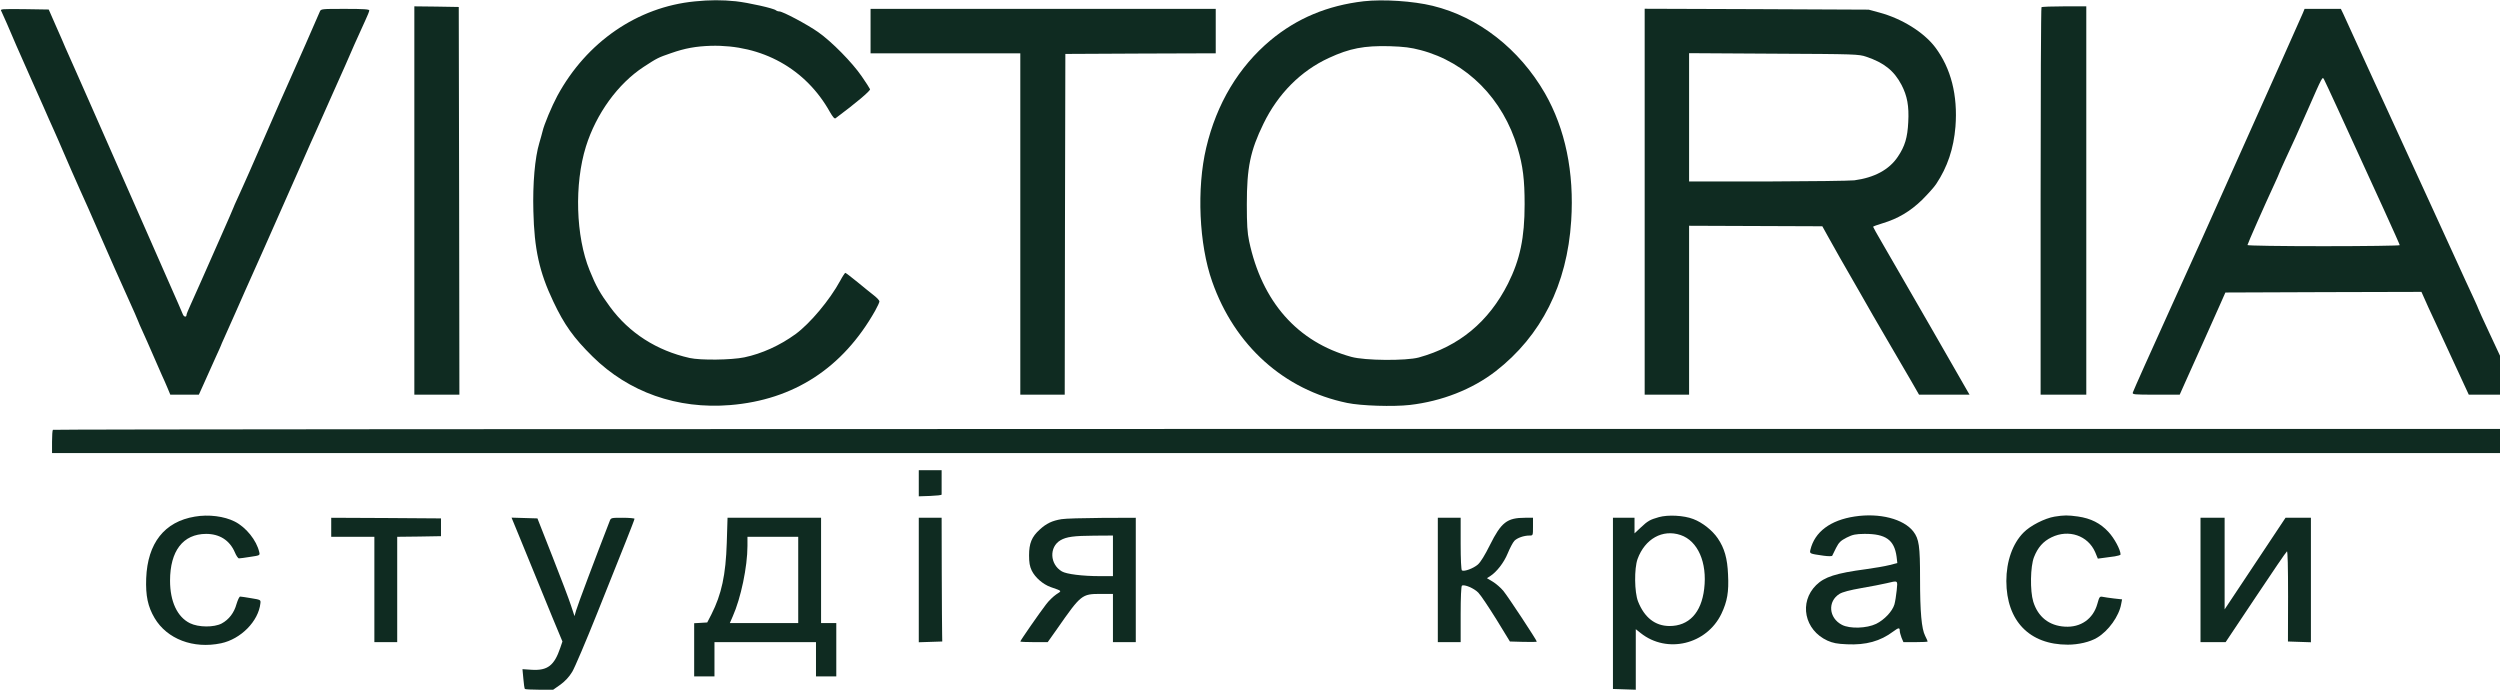
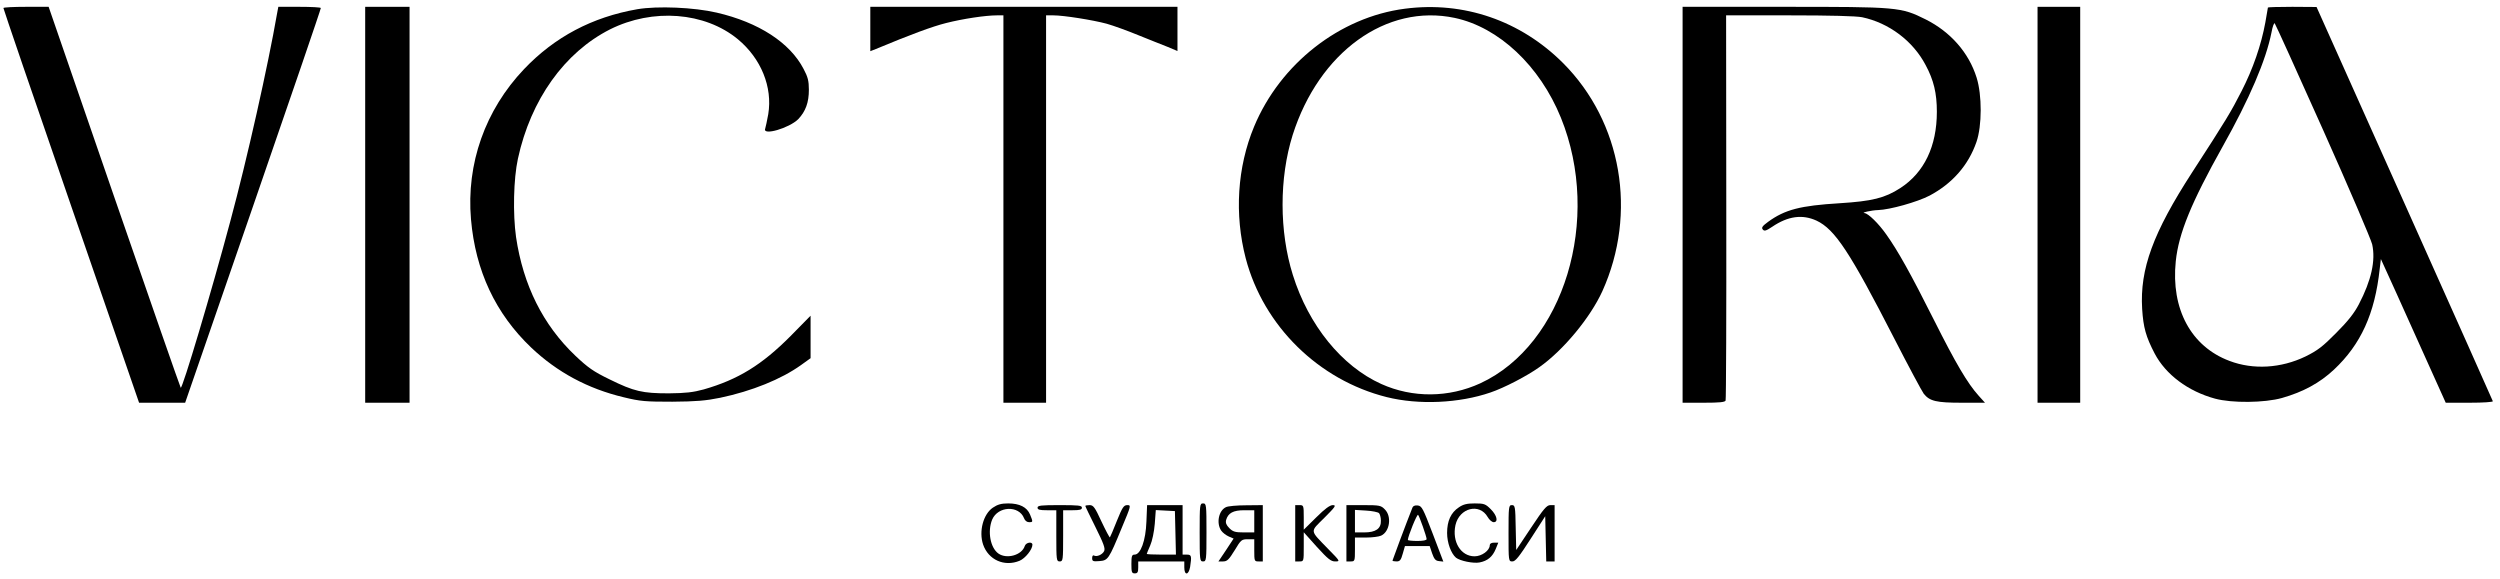
- <svg xmlns="http://www.w3.org/2000/svg" version="1.0" width="1970pt" height="544pt" viewBox="0 0 1970 544" preserveAspectRatio="xMidYMid meet">
-   <g transform="translate(0,544) scale(0.1,-0.1)" fill="#0f2b21" stroke="none">
-     <path d="M5475 5429 c-452 -44 -853 -320 -1083 -744 -44 -82 -105 -227 -117 -281 -4 -16 -15 -57 -25 -90 -35 -116 -53 -321 -47 -539 7 -298 47 -480 157 -711 87 -184 160 -286 310 -434 285 -281 667 -416 1084 -382 501 41 887 292 1142 743 19 34 34 67 34 74 0 7 -19 28 -42 46 -24 19 -83 66 -131 106 -49 40 -92 73 -96 73 -3 0 -22 -28 -40 -62 -83 -153 -238 -337 -351 -420 -125 -91 -267 -155 -405 -184 -101 -21 -345 -24 -430 -5 -260 58 -477 197 -628 403 -79 107 -112 166 -161 288 -109 267 -121 680 -29 975 81 259 252 495 455 628 106 69 113 73 215 108 111 39 196 54 313 58 405 11 750 -181 940 -522 22 -38 36 -55 44 -49 160 119 276 217 272 229 -3 8 -33 54 -66 102 -74 108 -237 274 -343 348 -85 60 -279 163 -306 163 -10 0 -21 4 -27 9 -16 15 -216 60 -316 71 -109 11 -204 11 -323 -1z" />
-     <path d="M10746 5430 c-285 -33 -526 -134 -734 -307 -251 -210 -425 -499 -507 -847 -76 -321 -57 -761 47 -1055 177 -504 566 -853 1063 -956 109 -23 364 -31 495 -16 251 29 491 123 675 265 361 280 564 684 596 1186 25 382 -47 726 -207 1005 -202 350 -524 601 -884 689 -155 38 -391 53 -544 36z m449 -385 c364 -96 650 -384 764 -772 42 -141 55 -250 55 -443 0 -264 -36 -435 -131 -625 -152 -301 -385 -494 -703 -582 -100 -27 -425 -25 -532 5 -424 117 -704 434 -805 912 -14 66 -18 131 -18 290 0 289 27 422 131 635 114 235 294 417 517 519 162 75 276 97 477 92 116 -4 165 -10 245 -31z" />
-     <path d="M3265 3860 l0 -1530 178 0 177 0 -2 1528 -3 1527 -175 3 -175 2 0 -1530z" />
-     <path d="M16087 5383 c-4 -3 -7 -692 -7 -1530 l0 -1523 180 0 180 0 0 1530 0 1530 -173 0 c-96 0 -177 -3 -180 -7z" />
-     <path d="M10 5353 c5 -10 25 -54 44 -98 33 -80 103 -239 188 -430 25 -55 69 -154 98 -220 28 -66 66 -149 82 -185 16 -36 54 -121 83 -190 29 -69 86 -197 125 -285 40 -88 94 -209 120 -270 68 -158 240 -545 312 -703 15 -34 28 -64 28 -66 0 -2 15 -37 34 -78 18 -40 55 -122 81 -183 26 -60 58 -132 70 -160 13 -27 33 -74 45 -102 l22 -53 113 0 112 0 33 73 c18 39 39 88 48 107 8 19 32 72 53 118 21 46 39 85 39 87 0 2 13 32 29 67 16 35 54 122 86 193 31 72 65 148 75 170 19 42 82 183 143 320 19 44 80 181 135 305 55 124 135 304 177 400 42 96 87 198 100 225 13 28 67 149 120 270 54 121 106 238 116 260 9 22 42 96 72 165 31 69 69 154 86 190 17 36 31 71 31 78 0 9 -45 12 -190 12 -188 0 -191 0 -200 -22 -25 -59 -196 -449 -250 -568 -41 -90 -74 -167 -165 -375 -31 -71 -62 -143 -70 -160 -7 -16 -39 -88 -70 -160 -32 -71 -72 -163 -91 -203 -19 -41 -34 -75 -34 -77 0 -2 -45 -106 -101 -232 -56 -125 -126 -284 -156 -353 -30 -69 -68 -153 -84 -188 -16 -35 -29 -67 -29 -72 0 -22 -21 -19 -30 5 -5 14 -53 123 -106 243 -52 119 -133 303 -179 407 -46 105 -153 348 -238 540 -85 193 -178 404 -207 470 -29 66 -81 183 -115 260 -35 77 -70 158 -80 180 -9 22 -42 99 -74 170 l-57 130 -192 3 c-182 2 -192 1 -182 -15z" />
-     <path d="M6860 5195 l0 -175 590 0 590 0 0 -1345 0 -1345 175 0 175 0 2 1343 3 1342 593 3 592 2 0 175 0 175 -1360 0 -1360 0 0 -175z" />
-     <path d="M12960 3850 l0 -1520 175 0 175 0 0 665 0 666 525 -2 525 -2 42 -76 c23 -42 66 -119 96 -171 30 -52 100 -174 155 -270 54 -96 154 -269 222 -385 67 -115 151 -258 185 -317 l62 -108 199 0 199 0 -13 22 c-8 13 -45 77 -82 143 -37 66 -126 221 -198 345 -71 124 -173 299 -225 390 -52 91 -128 222 -168 291 -41 70 -74 129 -74 132 0 3 33 15 73 27 123 37 219 94 312 184 45 45 96 101 112 126 89 133 138 280 152 452 19 247 -35 460 -160 626 -90 118 -261 225 -439 273 l-85 23 -882 4 -883 3 0 -1521z m1746 1143 c140 -47 219 -110 278 -222 45 -87 60 -166 53 -294 -6 -121 -26 -189 -82 -272 -68 -102 -185 -165 -343 -186 -37 -4 -345 -8 -684 -9 l-618 0 0 505 0 506 668 -4 c644 -3 669 -4 728 -24z" />
-     <path d="M18147 5338 c-21 -50 -276 -619 -524 -1173 -47 -104 -102 -228 -123 -275 -46 -105 -232 -518 -390 -865 -161 -355 -296 -656 -303 -677 -6 -17 7 -18 181 -18 l188 0 46 103 c25 56 88 194 138 307 51 113 111 248 134 300 l42 95 773 3 772 2 21 -47 c11 -27 53 -118 93 -203 39 -85 114 -246 165 -357 l94 -203 123 0 123 0 0 153 0 154 -85 182 c-47 100 -85 184 -85 186 0 2 -16 39 -36 82 -20 43 -49 105 -64 138 -43 94 -235 514 -263 575 -36 79 -135 295 -234 510 -47 102 -107 232 -133 290 -26 58 -67 146 -90 195 -23 50 -84 182 -135 295 -51 113 -101 222 -111 243 l-18 37 -143 0 -143 0 -13 -32z m271 -748 c306 -666 492 -1074 492 -1082 0 -4 -270 -8 -600 -8 -337 0 -600 4 -600 9 0 8 138 321 214 484 20 43 36 80 36 82 0 2 20 46 43 97 56 119 111 240 180 398 120 273 117 267 130 245 6 -11 53 -112 105 -225z" />
-     <path d="M417 2053 c-4 -3 -7 -46 -7 -95 l0 -88 9645 0 9645 0 0 95 0 95 -9638 0 c-5301 0 -9642 -3 -9645 -7z" />
-     <path d="M7240 1632 l0 -103 90 3 c50 2 90 6 90 11 0 4 0 49 0 100 l0 92 -90 0 -90 0 0 -103z" />
-     <path d="M1535 1369 c-239 -40 -372 -208 -383 -486 -5 -138 13 -223 66 -313 98 -166 306 -245 524 -199 156 33 295 174 310 315 3 27 2 28 -72 40 -41 7 -80 13 -87 13 -7 1 -19 -26 -29 -58 -19 -70 -60 -123 -117 -154 -61 -32 -183 -31 -250 2 -100 49 -157 171 -157 335 0 235 102 368 284 369 106 0 185 -50 226 -144 11 -27 26 -49 33 -49 7 0 47 5 89 12 76 11 77 12 71 37 -21 93 -104 196 -193 241 -83 42 -205 58 -315 39z" />
-     <path d="M13072 1365 c-70 -20 -87 -29 -144 -83 l-48 -45 0 62 0 61 -85 0 -85 0 0 -674 0 -675 90 -3 90 -3 0 238 0 239 39 -31 c208 -165 520 -89 636 153 46 97 59 172 52 308 -5 127 -28 208 -81 286 -42 62 -121 125 -193 152 -75 29 -199 35 -271 15z m171 -141 c136 -46 211 -217 186 -424 -22 -189 -121 -294 -275 -293 -112 1 -196 67 -246 193 -29 74 -31 259 -4 335 58 159 197 237 339 189z" />
-     <path d="M14615 1370 c-192 -29 -315 -121 -349 -262 -7 -31 -8 -31 104 -47 36 -5 66 -5 68 0 2 4 15 32 30 61 23 45 36 57 84 82 48 24 70 28 140 29 167 1 235 -47 253 -179 l6 -51 -63 -16 c-35 -9 -117 -23 -183 -32 -239 -32 -328 -61 -394 -126 -137 -136 -92 -354 89 -437 43 -19 76 -26 155 -29 148 -7 262 24 364 101 42 31 51 32 51 6 0 -11 7 -36 14 -55 l15 -35 95 0 c53 0 96 2 96 5 0 3 -9 23 -20 45 -28 55 -40 185 -40 452 0 256 -8 311 -53 370 -77 99 -266 148 -462 118z m331 -582 c-4 -40 -12 -90 -18 -111 -16 -54 -79 -121 -144 -153 -75 -36 -207 -40 -269 -8 -105 54 -115 185 -20 244 24 15 82 30 173 46 75 13 164 30 197 38 94 22 89 26 81 -56z" />
-     <path d="M16190 1369 c-77 -13 -192 -71 -245 -126 -86 -87 -135 -226 -135 -382 1 -314 182 -501 484 -501 84 0 175 21 231 55 89 52 174 171 190 266 l7 36 -64 7 c-34 4 -75 10 -89 13 -24 4 -26 1 -42 -56 -33 -118 -131 -187 -256 -179 -124 7 -212 77 -249 197 -26 85 -23 278 6 351 30 76 72 124 138 156 135 66 287 14 344 -117 l21 -51 45 6 c24 3 64 9 89 12 25 4 45 10 45 15 0 36 -49 128 -96 178 -63 68 -137 106 -240 121 -80 11 -108 11 -184 -1z" />
-     <path d="M2610 1285 l0 -75 170 0 170 0 0 -415 0 -415 90 0 90 0 0 415 0 415 173 2 172 3 0 70 0 70 -432 3 -433 2 0 -75z" />
-     <path d="M4096 1203 c36 -87 92 -223 124 -303 32 -80 93 -228 135 -330 l77 -185 -17 -50 c-47 -139 -100 -180 -223 -173 l-75 5 7 -75 c3 -41 9 -78 12 -81 3 -3 54 -6 114 -6 l109 0 57 40 c38 28 68 60 93 101 20 33 108 240 196 460 87 219 189 475 227 568 37 93 68 173 68 178 0 4 -42 8 -93 8 -92 0 -93 0 -103 -27 -105 -270 -255 -668 -264 -703 l-13 -45 -28 85 c-15 47 -81 220 -146 385 l-118 300 -102 3 -102 3 65 -158z" />
-     <path d="M5727 1163 c-8 -253 -41 -406 -121 -564 l-33 -64 -51 -3 -52 -3 0 -210 0 -209 80 0 80 0 0 135 0 135 400 0 400 0 0 -135 0 -135 80 0 80 0 0 210 0 210 -60 0 -60 0 0 415 0 415 -369 0 -368 0 -6 -197z m563 -293 l0 -340 -269 0 -270 0 23 53 c64 143 116 392 116 555 l0 72 200 0 200 0 0 -340z" />
-     <path d="M7240 870 l0 -491 93 3 92 3 -1 55 c-1 30 -2 250 -3 488 l-1 432 -90 0 -90 0 0 -490z" />
-     <path d="M8365 1349 c-74 -12 -120 -34 -172 -82 -63 -57 -84 -109 -84 -203 0 -57 5 -86 21 -120 27 -55 88 -108 149 -130 94 -33 90 -28 44 -58 -23 -16 -60 -51 -81 -80 -54 -70 -202 -284 -202 -291 0 -3 49 -5 108 -5 l108 0 75 106 c187 268 194 274 341 274 l98 0 0 -190 0 -190 90 0 90 0 0 490 0 490 -267 -1 c-148 -1 -291 -5 -318 -10z m405 -289 l0 -160 -102 0 c-139 0 -264 16 -300 37 -96 56 -102 193 -11 246 47 27 104 35 266 36 l147 1 0 -160z" />
-     <path d="M11330 870 l0 -490 90 0 90 0 0 219 c0 133 4 222 10 226 19 12 95 -20 129 -55 19 -19 82 -114 142 -210 l107 -175 106 -3 c58 -1 106 -1 106 2 0 11 -228 357 -263 399 -21 26 -60 59 -85 74 l-45 27 24 15 c52 33 110 107 140 181 17 41 40 85 52 98 22 23 74 42 120 42 27 0 27 0 27 70 l0 70 -62 0 c-143 0 -188 -36 -277 -214 -40 -80 -73 -135 -96 -155 -35 -30 -107 -57 -125 -46 -6 4 -10 88 -10 211 l0 204 -90 0 -90 0 0 -490z" />
-     <path d="M17340 870 l0 -490 99 0 99 0 237 355 c130 195 240 357 246 360 6 4 9 -121 9 -352 l-1 -358 90 -3 91 -3 0 491 0 490 -100 0 -100 0 -240 -361 -240 -361 0 361 0 361 -95 0 -95 0 0 -490z" />
+ <svg xmlns="http://www.w3.org/2000/svg" version="1.0" width="1465pt" height="339pt" viewBox="0 0 1465 339" preserveAspectRatio="xMidYMid meet">
+   <g transform="translate(0,339) scale(0.1,-0.1)" fill="#000000" stroke="none">
+     <path d="M20 3343 c0 -5 178 -527 397 -1160 l398 -1153 135 0 135 0 398 1152 c219 634 398 1156 397 1161 0 4 -56 7 -125 7 l-124 0 -7 -37 c-53 -306 -176 -855 -274 -1218 -111 -416 -282 -988 -291 -977 -3 4 -179 508 -390 1119 l-384 1113 -132 0 c-73 0 -133 -3 -133 -7z" />
+     <path d="M2140 2190 l0 -1160 130 0 130 0 0 1160 0 1160 -130 0 -130 0 0 -1160z" />
+     <path d="M3735 3336 c-265 -46 -485 -163 -664 -351 -228 -240 -339 -554 -311 -880 26 -302 144 -553 353 -752 152 -144 332 -241 542 -291 98 -24 129 -26 285 -26 139 1 197 6 280 23 186 39 358 109 473 191 l57 41 0 125 0 124 -117 -119 c-168 -169 -307 -255 -509 -313 -62 -17 -106 -22 -204 -23 -155 0 -204 11 -348 82 -95 46 -127 69 -201 139 -189 180 -305 412 -347 695 -19 135 -15 340 11 459 75 346 273 623 540 758 250 125 555 102 749 -58 136 -113 204 -280 178 -439 -7 -38 -15 -76 -18 -85 -17 -43 141 3 194 56 43 46 62 97 62 172 0 52 -6 75 -31 122 -80 154 -263 273 -509 330 -133 31 -347 40 -465 20z" />
+     <path d="M5100 3220 l0 -130 33 13 c204 85 331 132 411 152 99 25 231 45 298 45 l38 0 0 -1135 0 -1135 125 0 125 0 0 1135 0 1135 43 0 c60 0 230 -27 312 -49 39 -11 122 -41 185 -67 63 -25 141 -57 173 -69 l57 -24 0 130 0 129 -900 0 -900 0 0 -130z" />
+     <path d="M8233 3339 c-382 -49 -731 -323 -884 -691 -99 -238 -116 -515 -49 -772 104 -396 427 -713 826 -813 188 -47 425 -36 608 27 80 27 213 96 286 148 142 100 300 292 370 446 206 457 114 991 -230 1336 -249 249 -582 364 -927 319z m292 -54 c258 -55 498 -280 622 -585 241 -595 18 -1329 -472 -1556 -185 -85 -397 -87 -581 -4 -231 104 -426 344 -518 639 -80 255 -80 568 -1 820 154 485 549 771 950 686z" />
+     <path d="M9860 2190 l0 -1160 124 0 c90 0 125 3 128 13 3 6 5 517 4 1135 l-1 1122 372 0 c237 0 391 -4 425 -11 157 -33 298 -139 372 -280 48 -89 66 -166 66 -274 0 -202 -74 -356 -214 -447 -91 -59 -166 -77 -356 -89 -230 -14 -320 -37 -419 -109 -34 -25 -40 -34 -31 -45 9 -11 19 -8 55 16 93 63 177 74 260 36 108 -51 196 -185 455 -690 84 -164 162 -309 173 -324 35 -44 74 -53 223 -53 l136 0 -37 41 c-65 72 -134 189 -261 442 -136 271 -213 409 -281 504 -45 64 -105 122 -126 124 -26 2 40 17 79 18 68 2 229 47 302 85 133 71 227 178 274 314 33 95 33 275 1 377 -46 147 -153 268 -298 341 -147 73 -161 74 -836 74 l-589 0 0 -1160z" />
+     <path d="M11940 2190 l0 -1160 125 0 125 0 0 1160 0 1160 -125 0 -125 0 0 -1160z" />
+     <path d="M13290 3346 c0 -2 -7 -41 -15 -87 -24 -132 -73 -274 -140 -404 -61 -120 -90 -168 -289 -475 -229 -354 -307 -566 -293 -800 7 -110 22 -163 73 -261 65 -124 196 -222 354 -265 99 -27 291 -25 393 4 123 35 221 88 304 166 157 147 240 328 268 590 l7 58 90 -198 c49 -110 135 -299 190 -422 l100 -222 140 0 c80 0 138 4 136 9 -1 5 -235 527 -518 1160 l-515 1150 -142 1 c-79 0 -143 -2 -143 -4z m324 -719 c152 -340 281 -642 287 -669 21 -95 -5 -211 -78 -351 -27 -52 -64 -99 -133 -168 -79 -80 -109 -103 -180 -138 -143 -69 -306 -79 -445 -26 -225 84 -344 304 -315 584 17 164 91 344 274 671 158 281 255 508 287 670 6 34 15 58 19 53 4 -4 132 -286 284 -626z" />
+     <path d="M5818 415 c-56 -38 -83 -139 -57 -216 31 -90 125 -132 214 -95 33 14 75 66 75 94 0 20 -38 14 -45 -8 -17 -53 -105 -78 -154 -44 -48 34 -65 130 -37 199 34 80 157 85 187 8 5 -14 17 -23 29 -23 24 0 24 1 6 45 -18 43 -61 65 -128 65 -40 0 -62 -6 -90 -25z" />
+     <path d="M7030 270 c0 -163 1 -170 20 -170 19 0 20 7 20 170 0 163 -1 170 -20 170 -19 0 -20 -7 -20 -170z" />
+     <path d="M8549 417 c-47 -31 -69 -80 -69 -150 0 -58 23 -120 52 -145 24 -19 102 -35 138 -28 47 9 76 33 95 79 l15 37 -25 0 c-16 0 -25 -6 -25 -15 0 -31 -47 -65 -89 -65 -81 0 -133 86 -112 183 23 101 141 131 189 47 9 -16 25 -30 35 -30 28 0 20 39 -17 76 -31 31 -39 34 -94 34 -45 0 -67 -5 -93 -23z" />
+     <path d="M6080 415 c0 -12 13 -15 55 -15 l55 0 0 -150 c0 -143 1 -150 20 -150 19 0 20 7 20 150 l0 150 55 0 c42 0 55 3 55 15 0 13 -21 15 -130 15 -109 0 -130 -2 -130 -15z" />
+     <path d="M6360 425 c0 -3 27 -59 60 -125 48 -97 58 -124 50 -140 -11 -21 -44 -35 -60 -25 -5 3 -10 -3 -10 -15 0 -19 5 -21 42 -18 51 4 55 9 132 196 54 129 55 132 32 132 -21 0 -29 -13 -61 -92 -20 -51 -39 -95 -41 -97 -2 -2 -24 39 -49 92 -39 85 -48 97 -70 97 -14 0 -25 -2 -25 -5z" />
+     <path d="M6718 333 c-4 -111 -34 -193 -69 -193 -16 0 -19 -8 -19 -55 0 -48 2 -55 20 -55 16 0 20 7 20 35 l0 35 135 0 135 0 0 -35 c0 -48 25 -47 34 2 10 65 8 73 -19 73 l-25 0 0 145 0 145 -104 0 -104 0 -4 -97z m170 -65 l3 -128 -86 0 c-47 0 -85 2 -85 4 0 2 9 24 20 49 12 27 23 80 27 127 l6 81 56 -3 56 -3 3 -127z" />
+     <path d="M7184 418 c-43 -20 -57 -94 -28 -137 9 -13 29 -28 45 -35 l28 -12 -44 -67 -45 -67 27 0 c24 0 34 10 68 65 37 62 41 65 77 65 l38 0 0 -65 c0 -63 1 -65 25 -65 l25 0 0 165 0 165 -97 -1 c-54 0 -108 -5 -119 -11z m166 -83 l0 -65 -60 0 c-52 0 -65 4 -86 25 -18 18 -23 31 -19 48 12 41 42 57 106 57 l59 0 0 -65z" />
+     <path d="M7590 265 l0 -165 25 0 c25 0 25 1 25 85 l0 86 77 -86 c65 -71 82 -85 107 -85 30 0 30 1 -40 72 -111 115 -109 98 -23 184 65 65 71 74 49 74 -17 0 -47 -22 -97 -72 l-73 -72 0 72 c0 70 -1 72 -25 72 l-25 0 0 -165z" />
+     <path d="M7890 265 l0 -165 25 0 c24 0 25 2 25 70 l0 70 65 0 c35 0 75 5 88 11 51 23 64 113 22 154 -22 23 -31 25 -125 25 l-100 0 0 -165z m191 118 c5 -5 11 -25 11 -43 2 -48 -30 -70 -98 -70 l-54 0 0 66 0 66 65 -4 c36 -2 70 -9 76 -15z" />
+     <path d="M8276 413 c-35 -88 -116 -305 -116 -308 0 -3 11 -5 24 -5 19 0 26 8 36 45 l13 45 72 0 73 0 14 -42 c12 -34 20 -44 40 -46 l26 -3 -62 163 c-57 149 -64 163 -88 166 -17 2 -28 -3 -32 -15z m62 -109 c12 -34 22 -66 22 -73 0 -7 -20 -11 -55 -11 -30 0 -55 3 -55 6 0 20 54 154 60 147 4 -4 16 -35 28 -69z" />
+     <path d="M8840 265 c0 -164 0 -165 23 -165 17 0 39 27 107 133 l85 132 3 -132 3 -133 24 0 25 0 0 165 0 165 -25 0 c-21 0 -39 -21 -112 -131 l-88 -132 -3 132 c-2 123 -4 131 -22 131 -19 0 -20 -7 -20 -165z" />
  </g>
</svg>
